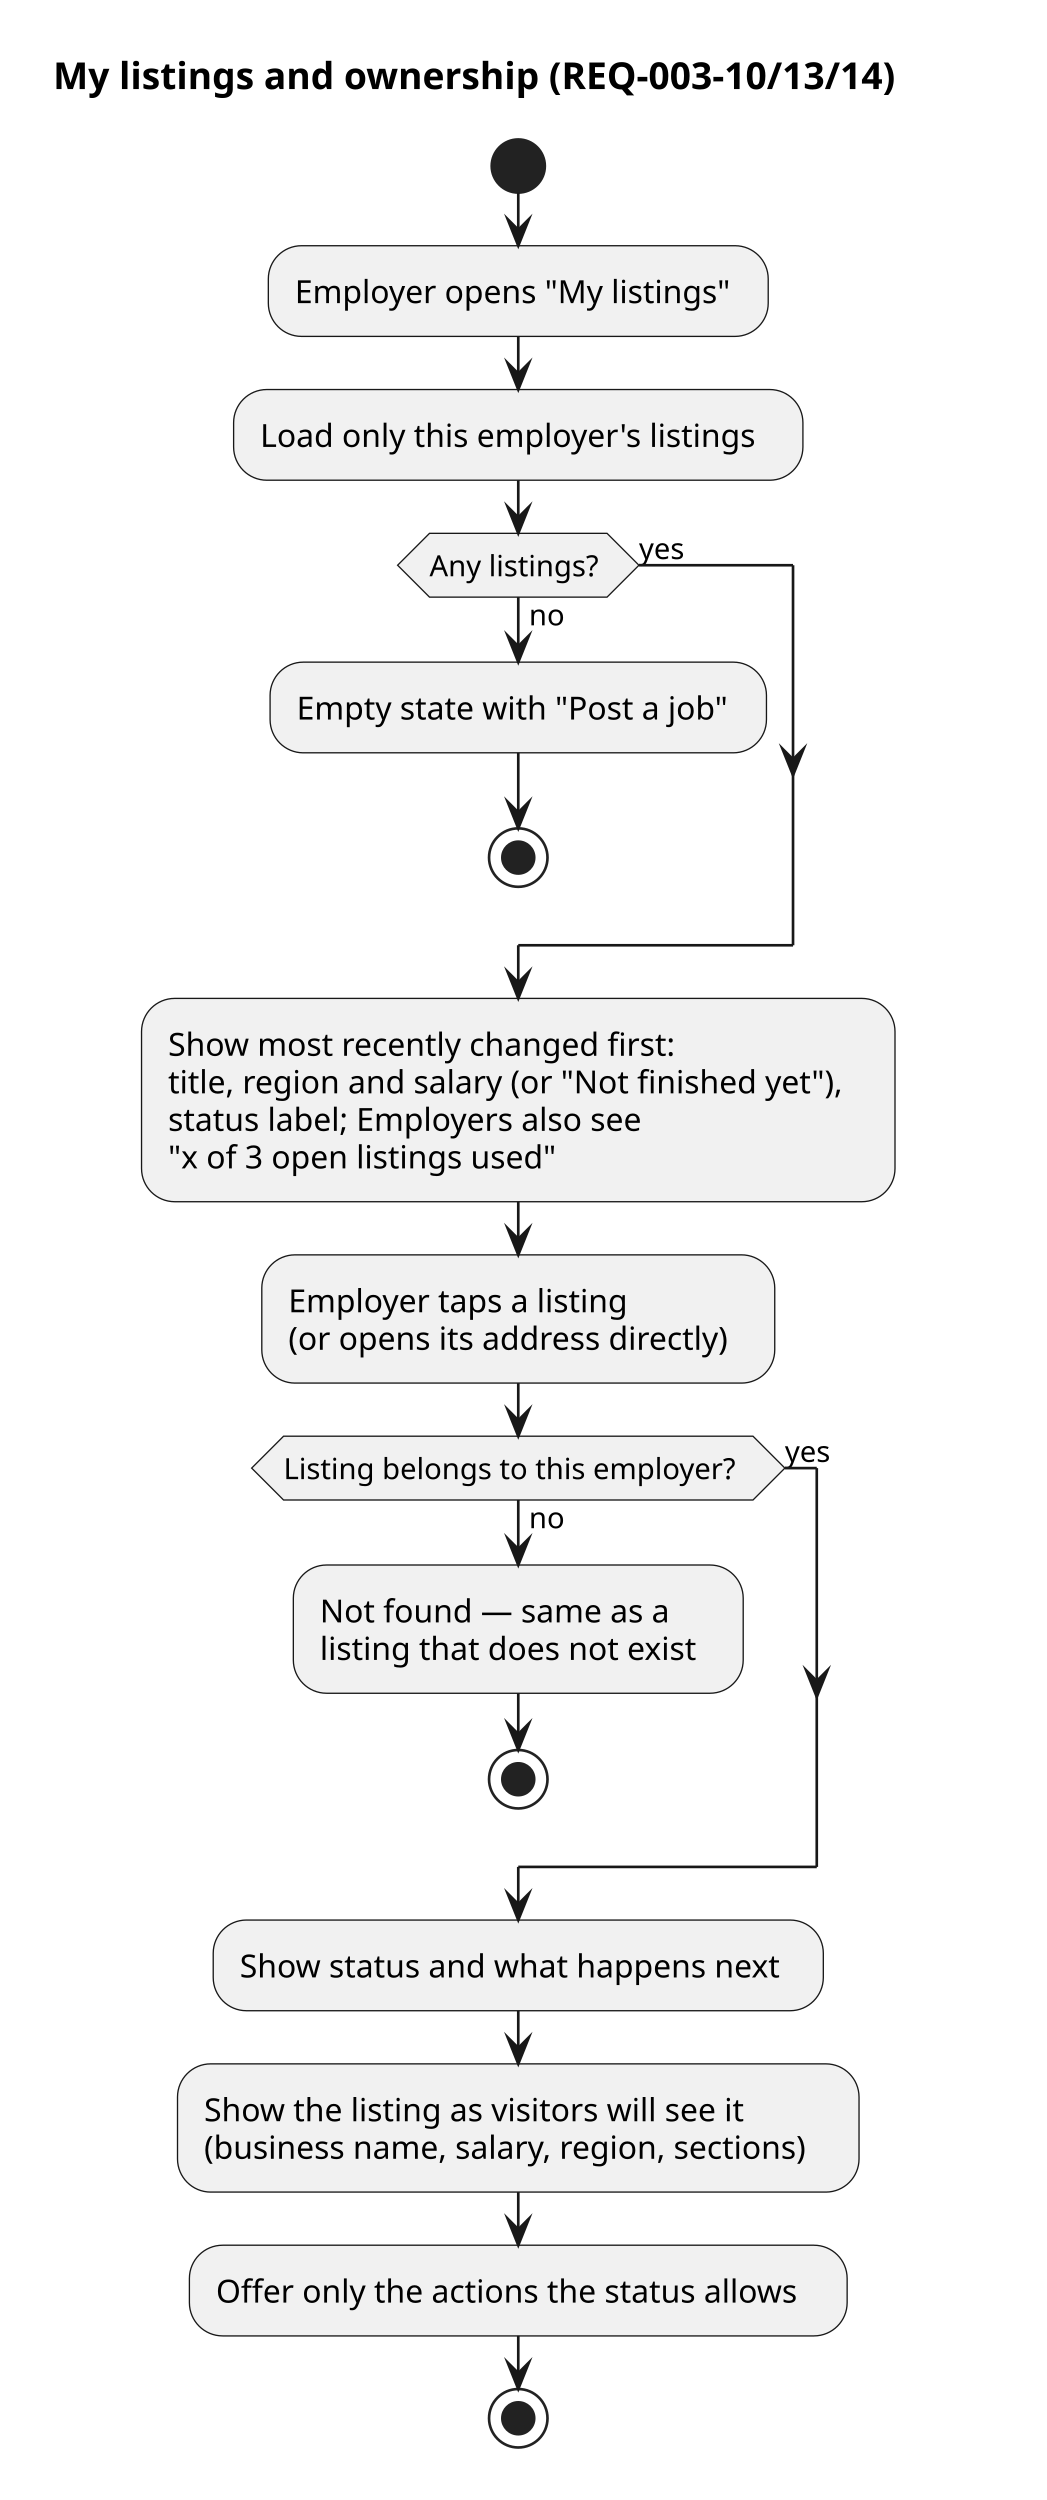
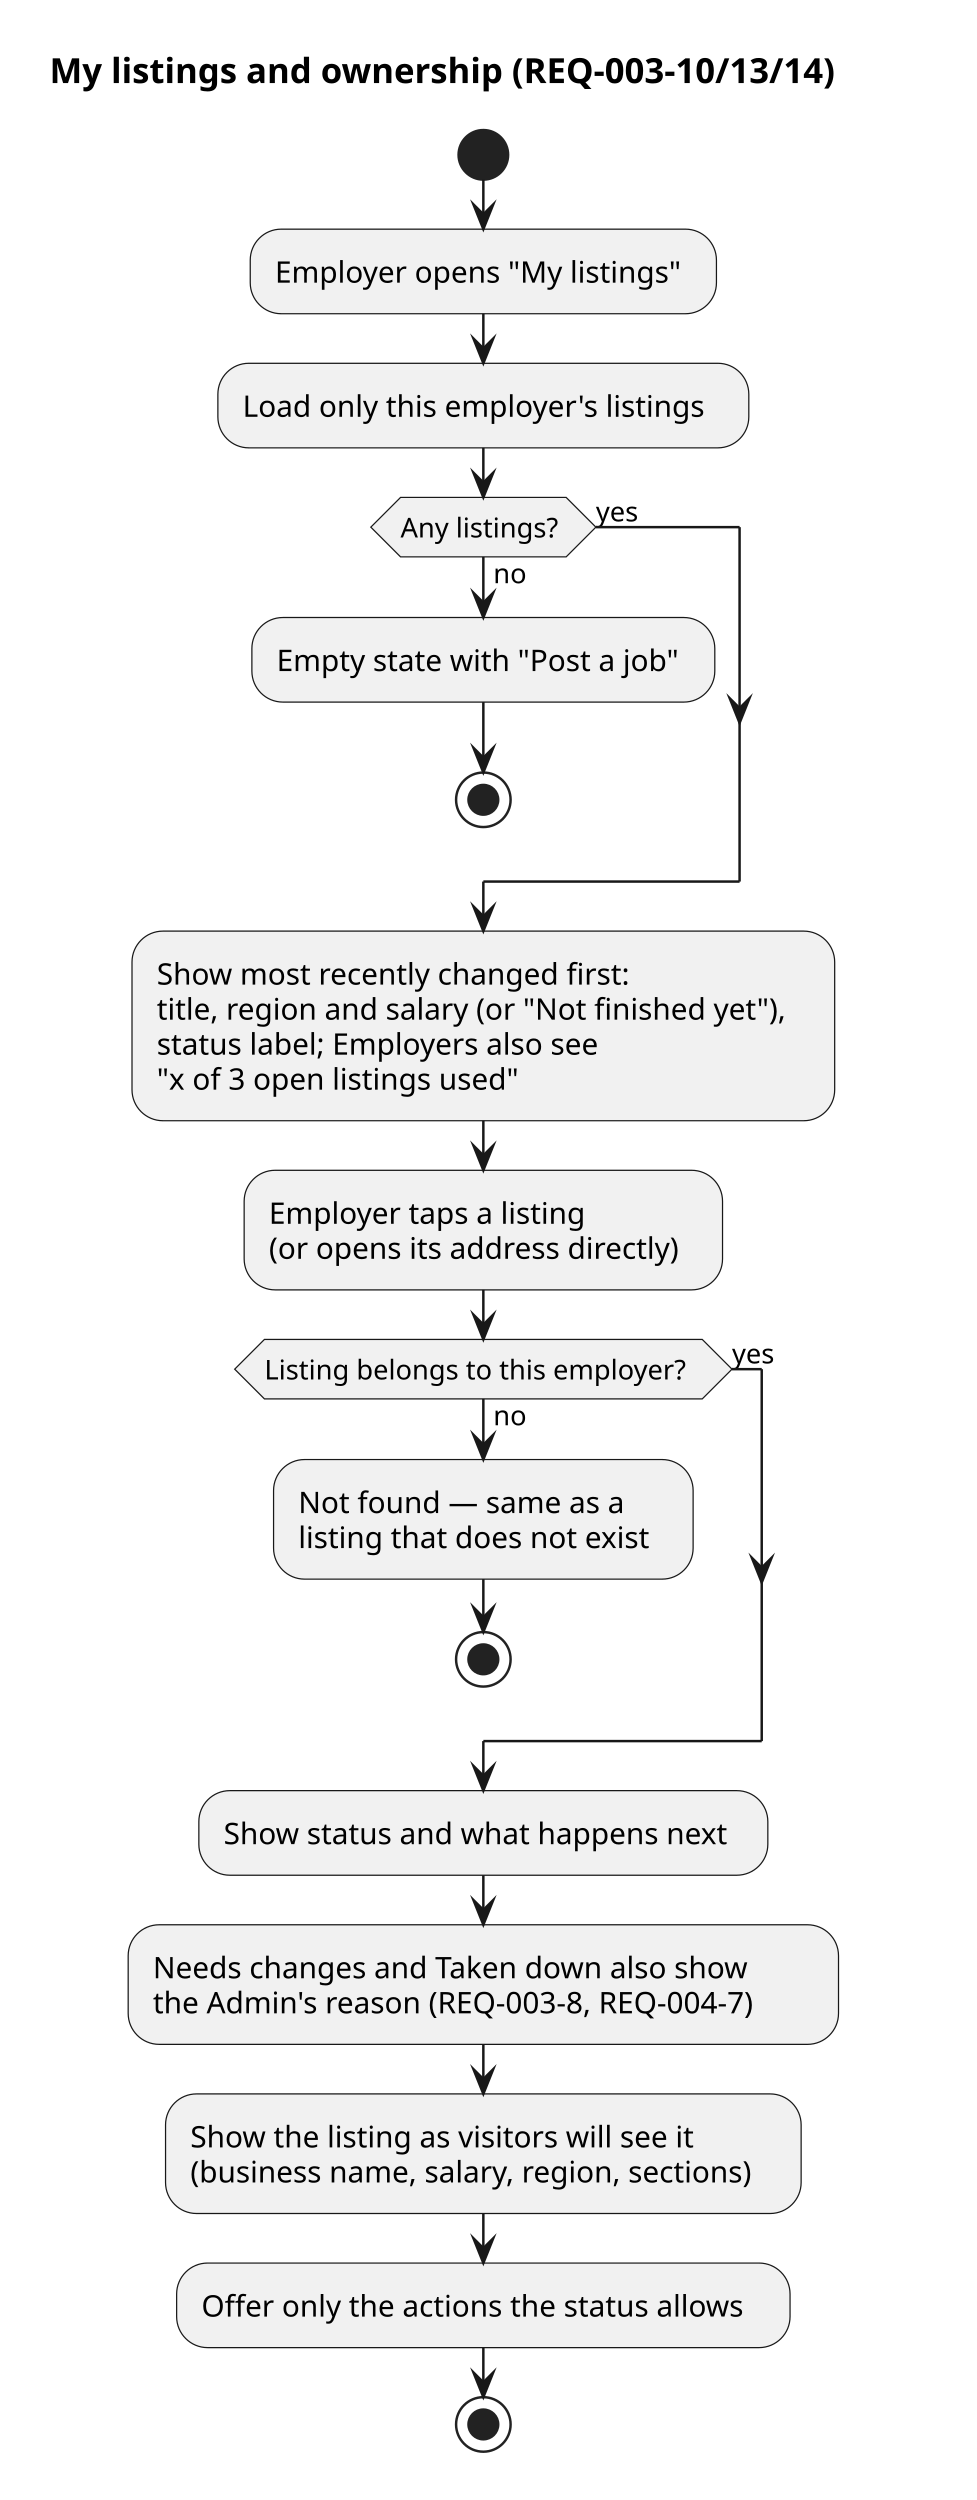
- <svg xmlns="http://www.w3.org/2000/svg" version="1.1" data-diagram-type="ACTIVITY" style="width:394px;height:941px;background:#FFFFFF;" width="394px" height="941px" viewBox="0 0 394 941" zoomAndPan="magnify" preserveAspectRatio="none" contentStyleType="text/css">
+ <svg xmlns="http://www.w3.org/2000/svg" version="1.1" data-diagram-type="ACTIVITY" style="width:394px;height:1009px;background:#FFFFFF;" width="394px" height="1009px" viewBox="0 0 394 1009" zoomAndPan="magnify" preserveAspectRatio="none" contentStyleType="text/css">
  <defs />
  <g font-family="sans-serif" lengthAdjust="spacing">
    <g class="title" data-source-line="2">
      <text x="20" y="33.535" fill="#000" font-size="14" textLength="352.153" font-weight="700">My listings and ownership (REQ-003-10/13/14)</text>
    </g>
    <ellipse cx="195.077" cy="62.488" rx="10" ry="10" fill="#222" style="stroke:#222;stroke-width:1;" />
    <rect x="100.998" y="92.488" width="188.158" height="34.133" fill="#F1F1F1" style="stroke:#181818;stroke-width:0.5;" rx="12.5" ry="12.5" />
    <text x="110.998" y="114.09" fill="#000" font-size="12" textLength="168.158">Employer opens "My listings"</text>
    <rect x="87.934" y="146.621" width="214.285" height="34.133" fill="#F1F1F1" style="stroke:#181818;stroke-width:0.5;" rx="12.5" ry="12.5" />
    <text x="97.934" y="168.223" fill="#000" font-size="12" textLength="194.285">Load only this employer's listings</text>
    <rect x="101.66" y="249.231" width="186.834" height="34.133" fill="#F1F1F1" style="stroke:#181818;stroke-width:0.5;" rx="12.5" ry="12.5" />
    <text x="111.66" y="270.833" fill="#000" font-size="12" textLength="166.834">Empty state with "Post a job"</text>
    <ellipse cx="195.077" cy="322.798" rx="11" ry="11" fill="none" style="stroke:#222;stroke-width:1;" />
    <ellipse cx="195.077" cy="322.798" rx="6" ry="6" fill="#222" style="stroke:#222;stroke-width:1;" />
    <polygon points="161.658,200.754,228.496,200.754,240.496,212.754,228.496,224.754,161.658,224.754,149.658,212.754,161.658,200.754" fill="#F1F1F1" style="stroke:#181818;stroke-width:0.5;stroke-linejoin:miter;stroke-miterlimit:10;" />
    <text x="199.077" y="235.389" fill="#000" font-size="11" textLength="13.583">no</text>
    <text x="161.658" y="216.911" fill="#000" font-size="11" textLength="66.838">Any listings?</text>
    <text x="240.496" y="210.434" fill="#000" font-size="11" textLength="17.483">yes</text>
    <rect x="53.276" y="375.798" width="283.602" height="76.531" fill="#F1F1F1" style="stroke:#181818;stroke-width:0.5;" rx="12.5" ry="12.5" />
    <text x="63.276" y="397.399" fill="#000" font-size="12" textLength="197.578">Show most recently changed first:</text>
    <text x="63.276" y="411.532" fill="#000" font-size="12" textLength="263.602">title, region and salary (or "Not finished yet"),</text>
    <text x="63.276" y="425.665" fill="#000" font-size="12" textLength="185.227">status label; Employers also see</text>
    <text x="63.276" y="439.798" fill="#000" font-size="12" textLength="153.598">"x of 3 open listings used"</text>
    <rect x="98.54" y="472.329" width="193.074" height="48.266" fill="#F1F1F1" style="stroke:#181818;stroke-width:0.5;" rx="12.5" ry="12.5" />
    <text x="108.54" y="493.931" fill="#000" font-size="12" textLength="132.709">Employer taps a listing</text>
    <text x="108.54" y="508.063" fill="#000" font-size="12" textLength="173.074">(or opens its address directly)</text>
    <rect x="110.411" y="589.072" width="169.332" height="48.266" fill="#F1F1F1" style="stroke:#181818;stroke-width:0.5;" rx="12.5" ry="12.5" />
    <text x="120.411" y="610.674" fill="#000" font-size="12" textLength="135.943">Not found — same as a</text>
    <text x="120.411" y="624.807" fill="#000" font-size="12" textLength="149.332">listing that does not exist</text>
    <ellipse cx="195.077" cy="669.705" rx="11" ry="11" fill="none" style="stroke:#222;stroke-width:1;" />
    <ellipse cx="195.077" cy="669.705" rx="6" ry="6" fill="#222" style="stroke:#222;stroke-width:1;" />
    <polygon points="106.722,540.595,283.431,540.595,295.431,552.595,283.431,564.595,106.722,564.595,94.722,552.595,106.722,540.595" fill="#F1F1F1" style="stroke:#181818;stroke-width:0.5;stroke-linejoin:miter;stroke-miterlimit:10;" />
    <text x="199.077" y="575.229" fill="#000" font-size="11" textLength="13.583">no</text>
    <text x="106.722" y="556.752" fill="#000" font-size="11" textLength="176.709">Listing belongs to this employer?</text>
    <text x="295.431" y="550.274" fill="#000" font-size="11" textLength="17.483">yes</text>
    <rect x="80.255" y="722.705" width="229.643" height="34.133" fill="#F1F1F1" style="stroke:#181818;stroke-width:0.5;" rx="12.5" ry="12.5" />
    <text x="90.255" y="744.307" fill="#000" font-size="12" textLength="209.643">Show status and what happens next</text>
-     <rect x="66.814" y="776.838" width="256.525" height="48.266" fill="#F1F1F1" style="stroke:#181818;stroke-width:0.5;" rx="12.5" ry="12.5" />
-     <text x="76.814" y="798.439" fill="#000" font-size="12" textLength="213.662">Show the listing as visitors will see it</text>
-     <text x="76.814" y="812.572" fill="#000" font-size="12" textLength="236.525">(business name, salary, region, sections)</text>
-     <rect x="71.291" y="845.104" width="247.572" height="34.133" fill="#F1F1F1" style="stroke:#181818;stroke-width:0.5;" rx="12.5" ry="12.5" />
-     <text x="81.291" y="866.705" fill="#000" font-size="12" textLength="227.572">Offer only the actions the status allows</text>
-     <ellipse cx="195.077" cy="910.236" rx="11" ry="11" fill="none" style="stroke:#222;stroke-width:1;" />
-     <ellipse cx="195.077" cy="910.236" rx="6" ry="6" fill="#222" style="stroke:#222;stroke-width:1;" />
+     <rect x="51.732" y="776.838" width="286.689" height="48.266" fill="#F1F1F1" style="stroke:#181818;stroke-width:0.5;" rx="12.5" ry="12.5" />
+     <text x="61.732" y="798.439" fill="#000" font-size="12" textLength="249.012">Needs changes and Taken down also show</text>
+     <text x="61.732" y="812.572" fill="#000" font-size="12" textLength="266.689">the Admin's reason (REQ-003-8, REQ-004-7)</text>
+     <rect x="66.814" y="845.104" width="256.525" height="48.266" fill="#F1F1F1" style="stroke:#181818;stroke-width:0.5;" rx="12.5" ry="12.5" />
+     <text x="76.814" y="866.705" fill="#000" font-size="12" textLength="213.662">Show the listing as visitors will see it</text>
+     <text x="76.814" y="880.838" fill="#000" font-size="12" textLength="236.525">(business name, salary, region, sections)</text>
+     <rect x="71.291" y="913.369" width="247.572" height="34.133" fill="#F1F1F1" style="stroke:#181818;stroke-width:0.5;" rx="12.5" ry="12.5" />
+     <text x="81.291" y="934.971" fill="#000" font-size="12" textLength="227.572">Offer only the actions the status allows</text>
+     <ellipse cx="195.077" cy="978.502" rx="11" ry="11" fill="none" style="stroke:#222;stroke-width:1;" />
+     <ellipse cx="195.077" cy="978.502" rx="6" ry="6" fill="#222" style="stroke:#222;stroke-width:1;" />
    <line x1="195.077" y1="72.488" x2="195.077" y2="92.488" style="stroke:#181818;stroke-width:1;" />
    <polygon points="191.077,82.488,195.077,92.488,199.077,82.488,195.077,86.488" fill="#181818" style="stroke:#181818;stroke-width:1;stroke-linejoin:miter;stroke-miterlimit:10;" />
    <line x1="195.077" y1="126.621" x2="195.077" y2="146.621" style="stroke:#181818;stroke-width:1;" />
    <polygon points="191.077,136.621,195.077,146.621,199.077,136.621,195.077,140.621" fill="#181818" style="stroke:#181818;stroke-width:1;stroke-linejoin:miter;stroke-miterlimit:10;" />
    <line x1="195.077" y1="283.364" x2="195.077" y2="311.798" style="stroke:#181818;stroke-width:1;" />
    <polygon points="191.077,301.798,195.077,311.798,199.077,301.798,195.077,305.798" fill="#181818" style="stroke:#181818;stroke-width:1;stroke-linejoin:miter;stroke-miterlimit:10;" />
    <line x1="195.077" y1="224.754" x2="195.077" y2="249.231" style="stroke:#181818;stroke-width:1;" />
    <polygon points="191.077,239.231,195.077,249.231,199.077,239.231,195.077,243.231" fill="#181818" style="stroke:#181818;stroke-width:1;stroke-linejoin:miter;stroke-miterlimit:10;" />
    <line x1="240.496" y1="212.754" x2="298.494" y2="212.754" style="stroke:#181818;stroke-width:1;" />
    <polygon points="294.494,281.798,298.494,291.798,302.494,281.798,298.494,285.798" fill="#181818" style="stroke:#181818;stroke-width:1;stroke-linejoin:miter;stroke-miterlimit:10;" />
    <line x1="298.494" y1="212.754" x2="298.494" y2="355.798" style="stroke:#181818;stroke-width:1;" />
    <line x1="298.494" y1="355.798" x2="195.077" y2="355.798" style="stroke:#181818;stroke-width:1;" />
    <line x1="195.077" y1="355.798" x2="195.077" y2="375.798" style="stroke:#181818;stroke-width:1;" />
    <polygon points="191.077,365.798,195.077,375.798,199.077,365.798,195.077,369.798" fill="#181818" style="stroke:#181818;stroke-width:1;stroke-linejoin:miter;stroke-miterlimit:10;" />
    <line x1="195.077" y1="180.754" x2="195.077" y2="200.754" style="stroke:#181818;stroke-width:1;" />
    <polygon points="191.077,190.754,195.077,200.754,199.077,190.754,195.077,194.754" fill="#181818" style="stroke:#181818;stroke-width:1;stroke-linejoin:miter;stroke-miterlimit:10;" />
    <line x1="195.077" y1="452.329" x2="195.077" y2="472.329" style="stroke:#181818;stroke-width:1;" />
    <polygon points="191.077,462.329,195.077,472.329,199.077,462.329,195.077,466.329" fill="#181818" style="stroke:#181818;stroke-width:1;stroke-linejoin:miter;stroke-miterlimit:10;" />
    <line x1="195.077" y1="637.338" x2="195.077" y2="658.705" style="stroke:#181818;stroke-width:1;" />
    <polygon points="191.077,648.705,195.077,658.705,199.077,648.705,195.077,652.705" fill="#181818" style="stroke:#181818;stroke-width:1;stroke-linejoin:miter;stroke-miterlimit:10;" />
    <line x1="195.077" y1="564.595" x2="195.077" y2="589.072" style="stroke:#181818;stroke-width:1;" />
    <polygon points="191.077,579.072,195.077,589.072,199.077,579.072,195.077,583.072" fill="#181818" style="stroke:#181818;stroke-width:1;stroke-linejoin:miter;stroke-miterlimit:10;" />
    <line x1="295.431" y1="552.595" x2="307.431" y2="552.595" style="stroke:#181818;stroke-width:1;" />
    <polygon points="303.431,628.705,307.431,638.705,311.431,628.705,307.431,632.705" fill="#181818" style="stroke:#181818;stroke-width:1;stroke-linejoin:miter;stroke-miterlimit:10;" />
    <line x1="307.431" y1="552.595" x2="307.431" y2="702.705" style="stroke:#181818;stroke-width:1;" />
    <line x1="307.431" y1="702.705" x2="195.077" y2="702.705" style="stroke:#181818;stroke-width:1;" />
    <line x1="195.077" y1="702.705" x2="195.077" y2="722.705" style="stroke:#181818;stroke-width:1;" />
    <polygon points="191.077,712.705,195.077,722.705,199.077,712.705,195.077,716.705" fill="#181818" style="stroke:#181818;stroke-width:1;stroke-linejoin:miter;stroke-miterlimit:10;" />
    <line x1="195.077" y1="520.595" x2="195.077" y2="540.595" style="stroke:#181818;stroke-width:1;" />
    <polygon points="191.077,530.595,195.077,540.595,199.077,530.595,195.077,534.595" fill="#181818" style="stroke:#181818;stroke-width:1;stroke-linejoin:miter;stroke-miterlimit:10;" />
    <line x1="195.077" y1="756.838" x2="195.077" y2="776.838" style="stroke:#181818;stroke-width:1;" />
    <polygon points="191.077,766.838,195.077,776.838,199.077,766.838,195.077,770.838" fill="#181818" style="stroke:#181818;stroke-width:1;stroke-linejoin:miter;stroke-miterlimit:10;" />
    <line x1="195.077" y1="825.104" x2="195.077" y2="845.104" style="stroke:#181818;stroke-width:1;" />
    <polygon points="191.077,835.104,195.077,845.104,199.077,835.104,195.077,839.104" fill="#181818" style="stroke:#181818;stroke-width:1;stroke-linejoin:miter;stroke-miterlimit:10;" />
-     <line x1="195.077" y1="879.236" x2="195.077" y2="899.236" style="stroke:#181818;stroke-width:1;" />
-     <polygon points="191.077,889.236,195.077,899.236,199.077,889.236,195.077,893.236" fill="#181818" style="stroke:#181818;stroke-width:1;stroke-linejoin:miter;stroke-miterlimit:10;" />
+     <line x1="195.077" y1="893.369" x2="195.077" y2="913.369" style="stroke:#181818;stroke-width:1;" />
+     <polygon points="191.077,903.369,195.077,913.369,199.077,903.369,195.077,907.369" fill="#181818" style="stroke:#181818;stroke-width:1;stroke-linejoin:miter;stroke-miterlimit:10;" />
+     <line x1="195.077" y1="947.502" x2="195.077" y2="967.502" style="stroke:#181818;stroke-width:1;" />
+     <polygon points="191.077,957.502,195.077,967.502,199.077,957.502,195.077,961.502" fill="#181818" style="stroke:#181818;stroke-width:1;stroke-linejoin:miter;stroke-miterlimit:10;" />
  </g>
</svg>
